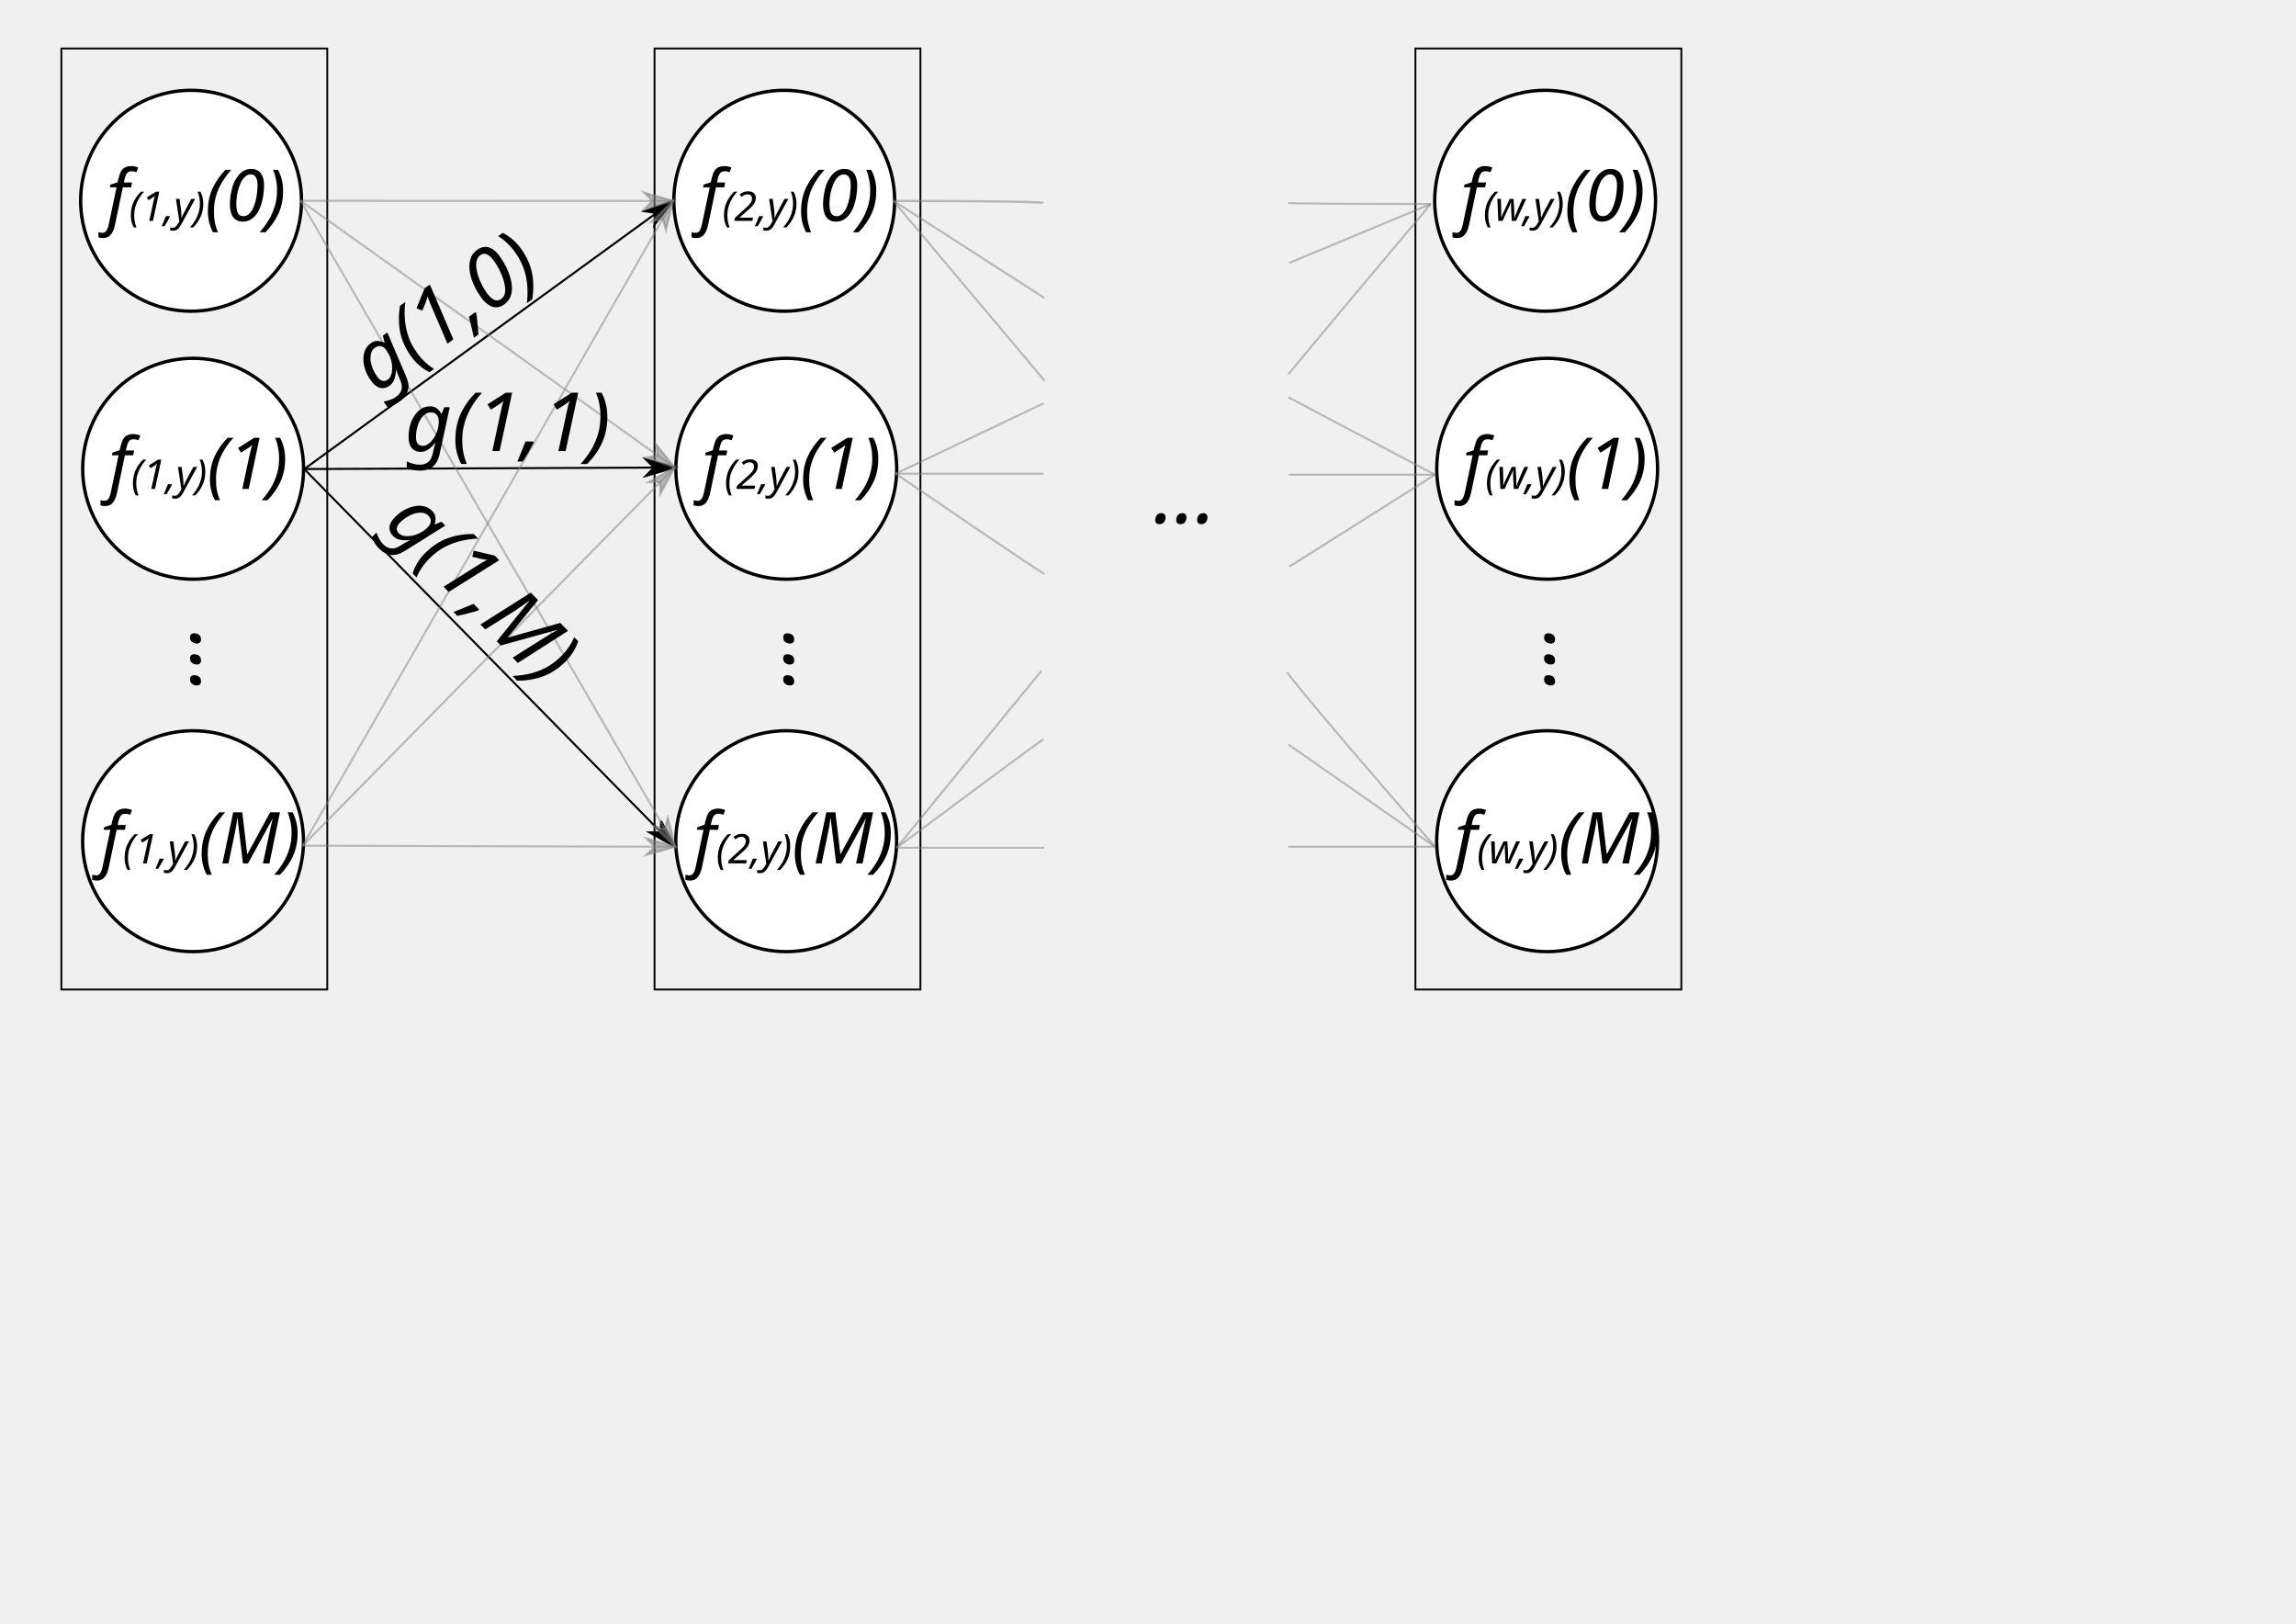
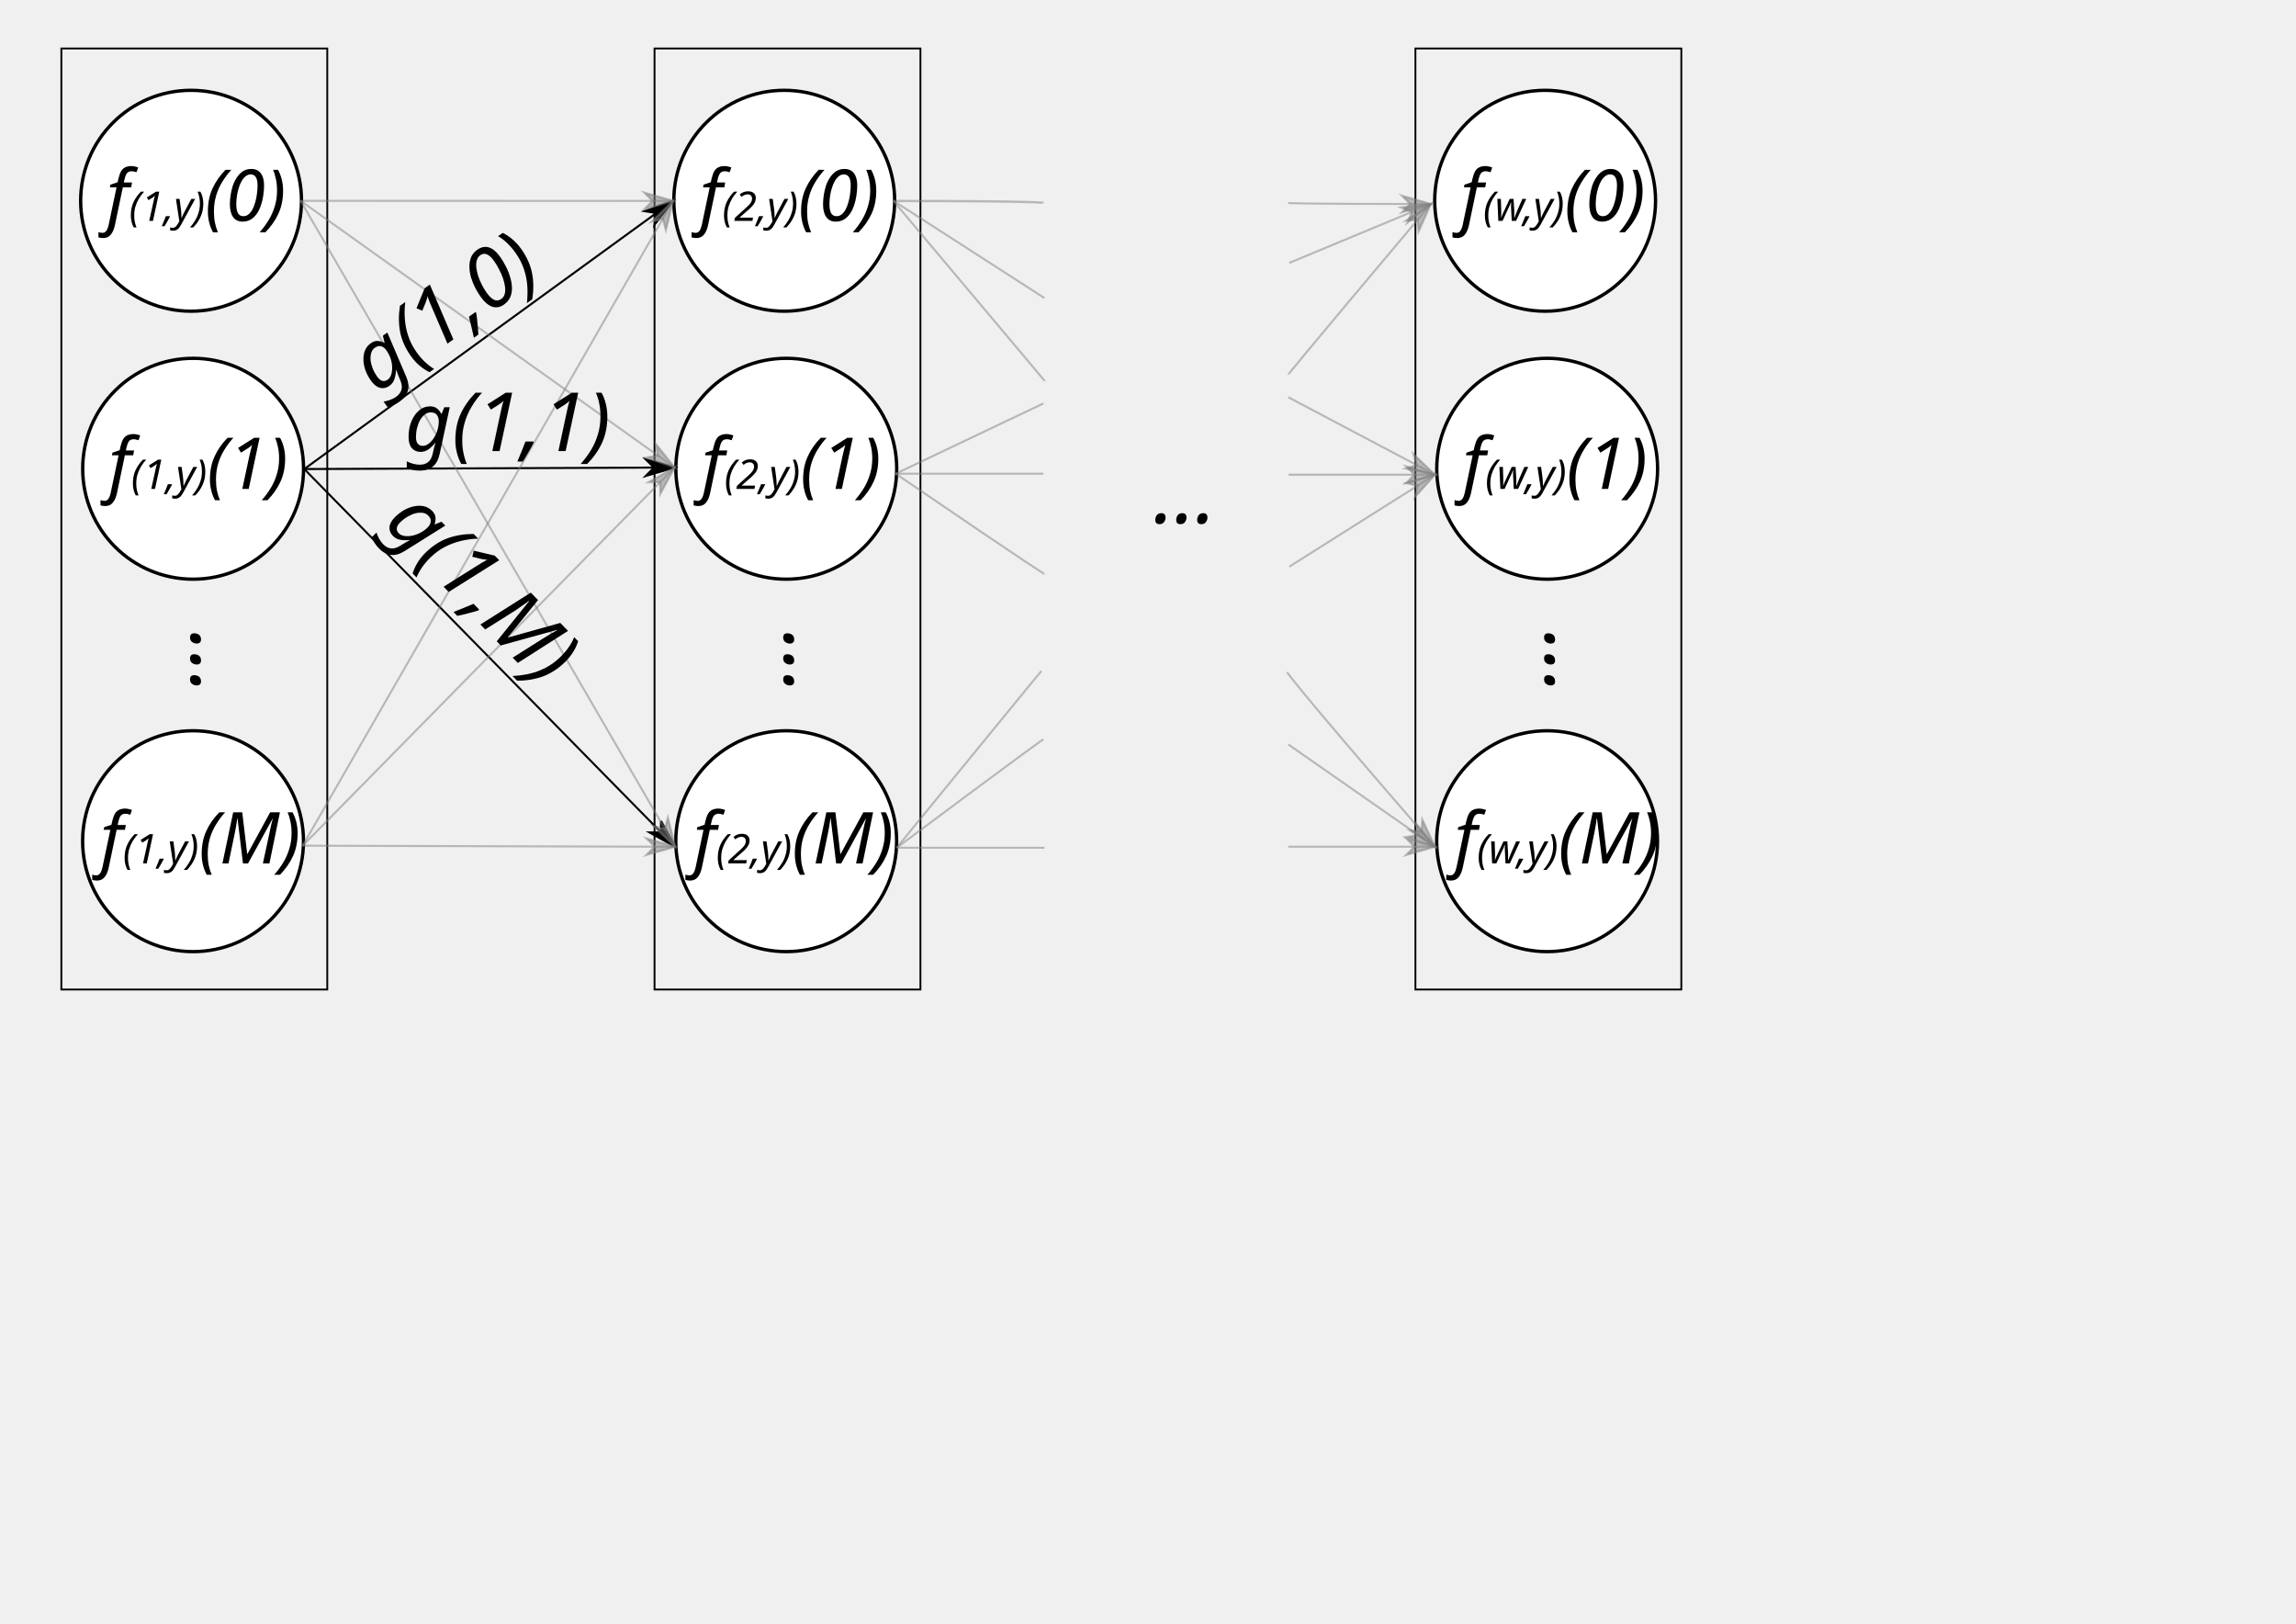
<svg xmlns="http://www.w3.org/2000/svg" xmlns:ns1="http://www.openswatchbook.org/uri/2009/osb" xmlns:xlink="http://www.w3.org/1999/xlink" width="297mm" height="210mm" viewBox="0 0 297 210" version="1.1" id="svg2343">
  <defs id="defs2337">
+     <marker orient="auto" refY="0.0" refX="0.0" id="marker3296" style="overflow:visible">
+       <path id="path3294" d="M 0.0,0.0 L 5.0,-5.0 L -12.5,0.0 L 5.0,5.0 L 0.0,0.0 z " style="fill-rule:evenodd;stroke:#7f7f7f;stroke-width:1pt;stroke-opacity:0.498;fill:#7f7f7f;fill-opacity:0.498" transform="scale(0.8) translate(12.5,0)" />
+     </marker>
+     <marker style="overflow:visible" id="marker3148" refX="0.0" refY="0.0" orient="auto">
+       <path transform="scale(0.8) translate(12.5,0)" style="fill-rule:evenodd;stroke:#7f7f7f;stroke-width:1pt;stroke-opacity:0.498;fill:#7f7f7f;fill-opacity:0.498" d="M 0.0,0.0 L 5.0,-5.0 L -12.5,0.0 L 5.0,5.0 L 0.0,0.0 z " id="path3146" />
+     </marker>
+     <marker orient="auto" refY="0.0" refX="0.0" id="marker3006" style="overflow:visible">
+       <path id="path3004" d="M 0.0,0.0 L 5.0,-5.0 L -12.5,0.0 L 5.0,5.0 L 0.0,0.0 z " style="fill-rule:evenodd;stroke:#7f7f7f;stroke-width:1pt;stroke-opacity:0.498;fill:#7f7f7f;fill-opacity:0.498" transform="scale(0.8) translate(12.5,0)" />
+     </marker>
+     <marker style="overflow:visible" id="marker2870" refX="0.0" refY="0.0" orient="auto">
+       <path transform="scale(0.8) translate(12.5,0)" style="fill-rule:evenodd;stroke:#7f7f7f;stroke-width:1pt;stroke-opacity:0.498;fill:#7f7f7f;fill-opacity:0.498" d="M 0.0,0.0 L 5.0,-5.0 L -12.5,0.0 L 5.0,5.0 L 0.0,0.0 z " id="path2868" />
+     </marker>
+     <marker orient="auto" refY="0.0" refX="0.0" id="marker2740" style="overflow:visible">
+       <path id="path2738" d="M 0.0,0.0 L 5.0,-5.0 L -12.5,0.0 L 5.0,5.0 L 0.0,0.0 z " style="fill-rule:evenodd;stroke:#7f7f7f;stroke-width:1pt;stroke-opacity:0.498;fill:#7f7f7f;fill-opacity:0.498" transform="scale(0.8) translate(12.5,0)" />
+     </marker>
+     <marker style="overflow:visible" id="marker2616" refX="0.0" refY="0.0" orient="auto">
+       <path transform="scale(0.8) translate(12.5,0)" style="fill-rule:evenodd;stroke:#7f7f7f;stroke-width:1pt;stroke-opacity:0.498;fill:#7f7f7f;fill-opacity:0.498" d="M 0.0,0.0 L 5.0,-5.0 L -12.5,0.0 L 5.0,5.0 L 0.0,0.0 z " id="path2614" />
+     </marker>
+     <marker orient="auto" refY="0.0" refX="0.0" id="marker2498" style="overflow:visible">
+       <path id="path2496" d="M 0.0,0.0 L 5.0,-5.0 L -12.5,0.0 L 5.0,5.0 L 0.0,0.0 z " style="fill-rule:evenodd;stroke:#7f7f7f;stroke-width:1pt;stroke-opacity:0.498;fill:#7f7f7f;fill-opacity:0.498" transform="scale(0.8) translate(12.5,0)" />
+     </marker>
+     <marker style="overflow:visible" id="marker2386" refX="0.0" refY="0.0" orient="auto">
+       <path transform="scale(0.8) translate(12.5,0)" style="fill-rule:evenodd;stroke:#7f7f7f;stroke-width:1pt;stroke-opacity:0.498;fill:#7f7f7f;fill-opacity:0.498" d="M 0.0,0.0 L 5.0,-5.0 L -12.5,0.0 L 5.0,5.0 L 0.0,0.0 z " id="path2384" />
+     </marker>
+     <marker orient="auto" refY="0.0" refX="0.0" id="Arrow1Lstart" style="overflow:visible">
+       <path id="path1572" d="M 0.0,0.0 L 5.0,-5.0 L -12.5,0.0 L 5.0,5.0 L 0.0,0.0 z " style="fill-rule:evenodd;stroke:#7f7f7f;stroke-width:1pt;stroke-opacity:0.498;fill:#7f7f7f;fill-opacity:0.498" transform="scale(0.8) translate(12.5,0)" />
+     </marker>
+     <marker orient="auto" refY="0.0" refX="0.0" id="marker2186" style="overflow:visible;">
+       <path id="path2184" d="M 0.0,0.0 L 5.0,-5.0 L -12.5,0.0 L 5.0,5.0 L 0.0,0.0 z " style="fill-rule:evenodd;stroke:#7f7f7f;stroke-width:1pt;stroke-opacity:0.498;fill:#7f7f7f;fill-opacity:0.498" transform="scale(0.8) rotate(180) translate(12.5,0)" />
+     </marker>
+     <marker style="overflow:visible;" id="marker1344" refX="0.0" refY="0.0" orient="auto">
+       <path transform="scale(0.8) rotate(180) translate(12.5,0)" style="fill-rule:evenodd;stroke:#7f7f7f;stroke-width:1pt;stroke-opacity:0.498;fill:#7f7f7f;fill-opacity:0.498" d="M 0.0,0.0 L 5.0,-5.0 L -12.5,0.0 L 5.0,5.0 L 0.0,0.0 z " id="path1342" />
+     </marker>
+     <marker style="overflow:visible;" id="marker1300" refX="0.0" refY="0.0" orient="auto">
+       <path transform="scale(0.8) rotate(180) translate(12.5,0)" style="fill-rule:evenodd;stroke:#7f7f7f;stroke-width:1pt;stroke-opacity:0.498;fill:#7f7f7f;fill-opacity:0.498" d="M 0.0,0.0 L 5.0,-5.0 L -12.5,0.0 L 5.0,5.0 L 0.0,0.0 z " id="path1298" />
+     </marker>
    <marker orient="auto" refY="0.0" refX="0.0" id="marker5514" style="overflow:visible;">
      <path id="path5512" d="M 0.0,0.0 L 5.0,-5.0 L -12.5,0.0 L 5.0,5.0 L 0.0,0.0 z " style="fill-rule:evenodd;stroke:#7f7f7f;stroke-width:1pt;stroke-opacity:0.498;fill:#7f7f7f;fill-opacity:0.498" transform="scale(0.8) rotate(180) translate(12.5,0)" />
    </marker>
    <marker style="overflow:visible;" id="marker5388" refX="0.0" refY="0.0" orient="auto">
      <path transform="scale(0.8) rotate(180) translate(12.5,0)" style="fill-rule:evenodd;stroke:#7f7f7f;stroke-width:1pt;stroke-opacity:0.498;fill:#7f7f7f;fill-opacity:0.498" d="M 0.0,0.0 L 5.0,-5.0 L -12.5,0.0 L 5.0,5.0 L 0.0,0.0 z " id="path5386" />
    </marker>
    <marker orient="auto" refY="0.0" refX="0.0" id="marker5310" style="overflow:visible;">
      <path id="path5308" d="M 0.0,0.0 L 5.0,-5.0 L -12.5,0.0 L 5.0,5.0 L 0.0,0.0 z " style="fill-rule:evenodd;stroke:#7f7f7f;stroke-width:1pt;stroke-opacity:0.498;fill:#7f7f7f;fill-opacity:0.498" transform="scale(0.8) rotate(180) translate(12.5,0)" />
    </marker>
    <marker style="overflow:visible;" id="marker5166" refX="0.0" refY="0.0" orient="auto">
      <path transform="scale(0.8) rotate(180) translate(12.5,0)" style="fill-rule:evenodd;stroke:#7f7f7f;stroke-width:1pt;stroke-opacity:0.498;fill:#7f7f7f;fill-opacity:0.498" d="M 0.0,0.0 L 5.0,-5.0 L -12.5,0.0 L 5.0,5.0 L 0.0,0.0 z " id="path5164" />
    </marker>
    <marker orient="auto" refY="0.0" refX="0.0" id="marker5074" style="overflow:visible;">
      <path id="path5072" d="M 0.0,0.0 L 5.0,-5.0 L -12.5,0.0 L 5.0,5.0 L 0.0,0.0 z " style="fill-rule:evenodd;stroke:#7f7f7f;stroke-width:1pt;stroke-opacity:0.498;fill:#7f7f7f;fill-opacity:0.498" transform="scale(0.8) rotate(180) translate(12.5,0)" />
    </marker>
    <marker style="overflow:visible;" id="marker5014" refX="0.0" refY="0.0" orient="auto">
      <path transform="scale(0.8) rotate(180) translate(12.5,0)" style="fill-rule:evenodd;stroke:#7f7f7f;stroke-width:1pt;stroke-opacity:0.498;fill:#7f7f7f;fill-opacity:0.498" d="M 0.0,0.0 L 5.0,-5.0 L -12.5,0.0 L 5.0,5.0 L 0.0,0.0 z " id="path5012" />
    </marker>
    <marker orient="auto" refY="0.0" refX="0.0" id="marker4718" style="overflow:visible;">
      <path id="path4716" d="M 0.0,0.0 L 5.0,-5.0 L -12.5,0.0 L 5.0,5.0 L 0.0,0.0 z " style="fill-rule:evenodd;stroke:#000000;stroke-width:1pt;stroke-opacity:1;fill:#000000;fill-opacity:1" transform="scale(0.8) rotate(180) translate(12.5,0)" />
    </marker>
    <marker style="overflow:visible;" id="marker4486" refX="0.0" refY="0.0" orient="auto">
      <path transform="scale(0.8) rotate(180) translate(12.5,0)" style="fill-rule:evenodd;stroke:#000000;stroke-width:1pt;stroke-opacity:1;fill:#000000;fill-opacity:1" d="M 0.0,0.0 L 5.0,-5.0 L -12.5,0.0 L 5.0,5.0 L 0.0,0.0 z " id="path4484" />
    </marker>
    <marker style="overflow:visible;" id="marker4106" refX="0.0" refY="0.0" orient="auto">
      <path transform="scale(0.8) rotate(180) translate(12.5,0)" style="fill-rule:evenodd;stroke:#000000;stroke-width:1pt;stroke-opacity:1;fill:#000000;fill-opacity:1" d="M 0.0,0.0 L 5.0,-5.0 L -12.5,0.0 L 5.0,5.0 L 0.0,0.0 z " id="path4104" />
    </marker>
    <marker orient="auto" refY="0.0" refX="0.0" id="Arrow1Lend" style="overflow:visible;">
      <path id="path3473" d="M 0.0,0.0 L 5.0,-5.0 L -12.5,0.0 L 5.0,5.0 L 0.0,0.0 z " style="fill-rule:evenodd;stroke:#000000;stroke-width:1pt;stroke-opacity:1;fill:#000000;fill-opacity:1" transform="scale(0.8) rotate(180) translate(12.5,0)" />
    </marker>
    <linearGradient id="linearGradient3213" ns1:paint="solid">
      <stop style="stop-color:#ffffff;stop-opacity:1;" offset="0" id="stop3211" />
    </linearGradient>
    <linearGradient id="linearGradient2950" ns1:paint="solid">
      <stop style="stop-color:#000000;stop-opacity:1;" offset="0" id="stop2948" />
    </linearGradient>
    <linearGradient id="linearGradient2918" ns1:paint="solid">
      <stop style="stop-color:#000000;stop-opacity:1;" offset="0" id="stop2916" />
    </linearGradient>
    <linearGradient id="linearGradient2912" ns1:paint="solid">
      <stop style="stop-color:#ff0000;stop-opacity:1;" offset="0" id="stop2910" />
    </linearGradient>
    <linearGradient id="linearGradient2904" ns1:paint="solid">
      <stop style="stop-color:#00ffff;stop-opacity:1;" offset="0" id="stop2902" />
    </linearGradient>
    <linearGradient id="linearGradient2898" ns1:paint="solid">
      <stop style="stop-color:#ff0000;stop-opacity:1;" offset="0" id="stop2896" />
    </linearGradient>
    <linearGradient xlink:href="#linearGradient2950" id="linearGradient3026" gradientUnits="userSpaceOnUse" gradientTransform="matrix(1.661118,0,0,1.799544,-11.28732,-10.14178)" x1="13.229" y1="111.792" x2="30.427" y2="111.792" />
    <linearGradient xlink:href="#linearGradient2950" id="linearGradient3095" gradientUnits="userSpaceOnUse" gradientTransform="matrix(1.661118,0,0,1.799544,19.44732,-27.54083)" x1="13.229" y1="111.792" x2="30.427" y2="111.792" />
    <linearGradient xlink:href="#linearGradient2950" id="linearGradient3203" gradientUnits="userSpaceOnUse" gradientTransform="matrix(1.661118,0,0,1.799544,19.44732,-27.54083)" x1="13.229" y1="111.792" x2="30.427" y2="111.792" />
    <linearGradient xlink:href="#linearGradient2950" id="linearGradient3393" gradientUnits="userSpaceOnUse" gradientTransform="matrix(1.661118,0,0,1.799544,19.44732,-27.54083)" x1="13.229" y1="111.792" x2="30.427" y2="111.792" />
    <linearGradient xlink:href="#linearGradient2950" id="linearGradient3395" gradientUnits="userSpaceOnUse" gradientTransform="matrix(1.661118,0,0,1.799544,19.44732,-27.54083)" x1="13.229" y1="111.792" x2="30.427" y2="111.792" />
    <linearGradient xlink:href="#linearGradient2950" id="linearGradient3397" gradientUnits="userSpaceOnUse" gradientTransform="matrix(1.661118,0,0,1.799544,-11.28732,-10.14178)" x1="13.229" y1="111.792" x2="30.427" y2="111.792" />
    <linearGradient xlink:href="#linearGradient2950" id="linearGradient3454" gradientUnits="userSpaceOnUse" gradientTransform="matrix(1.661118,0,0,1.799544,19.44732,-27.54083)" x1="13.229" y1="111.792" x2="30.427" y2="111.792" />
    <linearGradient xlink:href="#linearGradient2950" id="linearGradient3456" gradientUnits="userSpaceOnUse" gradientTransform="matrix(1.661118,0,0,1.799544,19.44732,-27.54083)" x1="13.229" y1="111.792" x2="30.427" y2="111.792" />
    <linearGradient xlink:href="#linearGradient2950" id="linearGradient3458" gradientUnits="userSpaceOnUse" gradientTransform="matrix(1.661118,0,0,1.799544,-11.28732,-10.14178)" x1="13.229" y1="111.792" x2="30.427" y2="111.792" />
  </defs>
  <g id="layer1" transform="translate(0,-87)">
    <g id="g3294">
      <g transform="translate(-30.72525,-26.00741)" id="g3134">
        <g id="g3168">
          <circle r="14.284" style="fill:#ffffff;fill-opacity:1;fill-rule:nonzero;stroke:url(#linearGradient3095);stroke-width:0.432;stroke-miterlimit:4;stroke-dasharray:none;stroke-dashoffset:0;stroke-opacity:1" id="path2894-5-9" cx="55.706" cy="173.633" />
          <text xml:space="preserve" style="font-style:italic;font-variant:normal;font-weight:normal;font-stretch:normal;font-size:10.583px;line-height:1.25;font-family:sans-serif;-inkscape-font-specification:'sans-serif Italic';letter-spacing:0px;word-spacing:0px;fill:#000000;fill-opacity:1;stroke:none;stroke-width:0.265" x="44.752" y="176.239" id="text2956-9-0">
            <tspan id="tspan2954-3-7" x="44.752" y="176.239" style="font-style:italic;font-variant:normal;font-weight:normal;font-stretch:normal;font-size:9.26px;font-family:Norasi;-inkscape-font-specification:'Norasi Italic';stroke-width:0.265">f<tspan id="tspan3032-6" style="font-size:5.292px">(1,y)</tspan>(1)</tspan>
          </text>
        </g>
        <g id="g3168-5" transform="translate(-0.2645849,-34.66043)">
          <circle r="14.284" style="fill:#ffffff;fill-opacity:1;fill-rule:nonzero;stroke:url(#linearGradient3203);stroke-width:0.432;stroke-miterlimit:4;stroke-dasharray:none;stroke-dashoffset:0;stroke-opacity:1" id="path2894-5-9-0" cx="55.706" cy="173.633" />
          <text xml:space="preserve" style="font-style:italic;font-variant:normal;font-weight:normal;font-stretch:normal;font-size:10.583px;line-height:1.25;font-family:sans-serif;-inkscape-font-specification:'sans-serif Italic';letter-spacing:0px;word-spacing:0px;fill:#000000;fill-opacity:1;stroke:none;stroke-width:0.265" x="44.752" y="176.239" id="text2956-9-0-6">
            <tspan id="tspan2954-3-7-5" x="44.752" y="176.239" style="font-style:italic;font-variant:normal;font-weight:normal;font-stretch:normal;font-size:9.26px;font-family:Norasi;-inkscape-font-specification:'Norasi Italic';stroke-width:0.265">f<tspan id="tspan3032-6-0" style="font-size:5.292px">(1,y)</tspan>(0)</tspan>
          </text>
        </g>
      </g>
      <g id="g3225">
        <g id="g3140" transform="translate(0,4.7625)">
          <circle r="14.284" style="fill:#ffffff;fill-opacity:1;fill-rule:nonzero;stroke:url(#linearGradient3026);stroke-width:0.432;stroke-miterlimit:4;stroke-dasharray:none;stroke-dashoffset:0;stroke-opacity:1" id="path2894-5" cx="24.972" cy="191.032" />
          <text xml:space="preserve" style="font-style:italic;font-variant:normal;font-weight:normal;font-stretch:normal;font-size:10.583px;line-height:1.25;font-family:sans-serif;-inkscape-font-specification:'sans-serif Italic';letter-spacing:0px;word-spacing:0px;fill:#000000;fill-opacity:1;stroke:none;stroke-width:0.265" x="12.959" y="193.905" id="text2956-9">
            <tspan id="tspan2954-3" x="12.959" y="193.905" style="font-style:italic;font-variant:normal;font-weight:normal;font-stretch:normal;font-size:9.26px;font-family:Norasi;-inkscape-font-specification:'Norasi Italic';stroke-width:0.265">f<tspan id="tspan3032" style="font-size:5.292px">(1,y)</tspan>(M)</tspan>
          </text>
        </g>
        <text xml:space="preserve" style="font-style:italic;font-variant:normal;font-weight:normal;font-stretch:normal;font-size:10.583px;line-height:1.25;font-family:Norasi;-inkscape-font-specification:'Norasi Italic';letter-spacing:0px;word-spacing:0px;fill:#000000;fill-opacity:1;stroke:none;stroke-width:0.265" x="168.687" y="-24.723" id="text3207" transform="rotate(90)">
          <tspan id="tspan3205" x="168.687" y="-24.723" style="font-style:italic;font-variant:normal;font-weight:normal;font-stretch:normal;font-family:Norasi;-inkscape-font-specification:'Norasi Italic';stroke-width:0.265">...</tspan>
        </text>
        <rect style="fill:none;fill-opacity:1;fill-rule:nonzero;stroke:#000000;stroke-width:0.238;stroke-miterlimit:4;stroke-dasharray:none;stroke-dashoffset:0;stroke-opacity:1" id="rect3209" width="34.396" height="121.708" x="7.938" y="93.271" />
      </g>
    </g>
    <g transform="translate(76.7292,-1.0236667e-5)" id="g3294-7">
      <g transform="translate(-30.72525,-26.00741)" id="g3134-3">
        <g id="g3168-2">
          <circle r="14.284" style="fill:#ffffff;fill-opacity:1;fill-rule:nonzero;stroke:url(#linearGradient3393);stroke-width:0.432;stroke-miterlimit:4;stroke-dasharray:none;stroke-dashoffset:0;stroke-opacity:1" id="path2894-5-9-7" cx="55.706" cy="173.633" />
          <text xml:space="preserve" style="font-style:italic;font-variant:normal;font-weight:normal;font-stretch:normal;font-size:10.583px;line-height:1.25;font-family:sans-serif;-inkscape-font-specification:'sans-serif Italic';letter-spacing:0px;word-spacing:0px;fill:#000000;fill-opacity:1;stroke:none;stroke-width:0.265" x="44.752" y="176.239" id="text2956-9-0-2">
            <tspan id="tspan2954-3-7-1" x="44.752" y="176.239" style="font-style:italic;font-variant:normal;font-weight:normal;font-stretch:normal;font-size:9.26px;font-family:Norasi;-inkscape-font-specification:'Norasi Italic';stroke-width:0.265">f<tspan id="tspan3032-6-3" style="font-size:5.292px">(2,y)</tspan>(1)</tspan>
          </text>
        </g>
        <g id="g3168-5-4" transform="translate(-0.2645849,-34.66043)">
          <circle r="14.284" style="fill:#ffffff;fill-opacity:1;fill-rule:nonzero;stroke:url(#linearGradient3395);stroke-width:0.432;stroke-miterlimit:4;stroke-dasharray:none;stroke-dashoffset:0;stroke-opacity:1" id="path2894-5-9-0-9" cx="55.706" cy="173.633" />
          <text xml:space="preserve" style="font-style:italic;font-variant:normal;font-weight:normal;font-stretch:normal;font-size:10.583px;line-height:1.25;font-family:sans-serif;-inkscape-font-specification:'sans-serif Italic';letter-spacing:0px;word-spacing:0px;fill:#000000;fill-opacity:1;stroke:none;stroke-width:0.265" x="44.752" y="176.239" id="text2956-9-0-6-4">
            <tspan id="tspan2954-3-7-5-1" x="44.752" y="176.239" style="font-style:italic;font-variant:normal;font-weight:normal;font-stretch:normal;font-size:9.26px;font-family:Norasi;-inkscape-font-specification:'Norasi Italic';stroke-width:0.265">f<tspan id="tspan3032-6-0-9" style="font-size:5.292px">(2,y)</tspan>(0)</tspan>
          </text>
        </g>
      </g>
      <g id="g3225-5">
        <g id="g3140-7" transform="translate(0,4.7625)">
          <circle r="14.284" style="fill:#ffffff;fill-opacity:1;fill-rule:nonzero;stroke:url(#linearGradient3397);stroke-width:0.432;stroke-miterlimit:4;stroke-dasharray:none;stroke-dashoffset:0;stroke-opacity:1" id="path2894-5-4" cx="24.972" cy="191.032" />
          <text xml:space="preserve" style="font-style:italic;font-variant:normal;font-weight:normal;font-stretch:normal;font-size:10.583px;line-height:1.25;font-family:sans-serif;-inkscape-font-specification:'sans-serif Italic';letter-spacing:0px;word-spacing:0px;fill:#000000;fill-opacity:1;stroke:none;stroke-width:0.265" x="12.959" y="193.905" id="text2956-9-1">
            <tspan id="tspan2954-3-2" x="12.959" y="193.905" style="font-style:italic;font-variant:normal;font-weight:normal;font-stretch:normal;font-size:9.26px;font-family:Norasi;-inkscape-font-specification:'Norasi Italic';stroke-width:0.265">f<tspan id="tspan3032-2" style="font-size:5.292px">(2,y)</tspan>(M)</tspan>
          </text>
        </g>
        <text xml:space="preserve" style="font-style:italic;font-variant:normal;font-weight:normal;font-stretch:normal;font-size:10.583px;line-height:1.25;font-family:Norasi;-inkscape-font-specification:'Norasi Italic';letter-spacing:0px;word-spacing:0px;fill:#000000;fill-opacity:1;stroke:none;stroke-width:0.265" x="168.687" y="-24.723" id="text3207-1" transform="rotate(90)">
          <tspan id="tspan3205-6" x="168.687" y="-24.723" style="font-style:italic;font-variant:normal;font-weight:normal;font-stretch:normal;font-family:Norasi;-inkscape-font-specification:'Norasi Italic';stroke-width:0.265">...</tspan>
        </text>
        <rect style="fill:none;fill-opacity:1;fill-rule:nonzero;stroke:#000000;stroke-width:0.238;stroke-miterlimit:4;stroke-dasharray:none;stroke-dashoffset:0;stroke-opacity:1" id="rect3209-2" width="34.396" height="121.708" x="7.938" y="93.271" />
      </g>
      <text xml:space="preserve" style="font-style:italic;font-variant:normal;font-weight:normal;font-stretch:normal;font-size:10.583px;line-height:1.25;font-family:Norasi;-inkscape-font-specification:'Norasi Italic';letter-spacing:0px;word-spacing:0px;fill:#000000;fill-opacity:1;stroke:none;stroke-width:0.265" x="72.496" y="154.654" id="text3462">
        <tspan id="tspan3460" x="72.496" y="154.654" style="font-style:italic;font-variant:normal;font-weight:normal;font-stretch:normal;font-family:Norasi;-inkscape-font-specification:'Norasi Italic';stroke-width:0.265">...</tspan>
      </text>
      <path style="fill:none;stroke:#000000;stroke-width:0.265px;stroke-linecap:butt;stroke-linejoin:miter;stroke-opacity:1;marker-end:url(#Arrow1Lend)" d="m -37.374,147.663 c 15.97,-0.067 31.939,-0.134 47.908,-0.2" id="path4046" />
      <path style="fill:none;stroke:#000000;stroke-width:0.265;stroke-linecap:butt;stroke-linejoin:miter;stroke-opacity:1;marker-end:url(#marker4486);stroke-miterlimit:4;stroke-dasharray:none" d="m -37.374,147.663 c 15.903,-11.56 31.805,-23.119 39.756,-28.899 7.951,-5.78 7.951,-5.78 7.951,-5.78" id="path4506" />
      <path style="fill:none;stroke:#000000;stroke-width:0.265px;stroke-linecap:butt;stroke-linejoin:miter;stroke-opacity:1;marker-end:url(#marker4718)" d="m -37.374,147.663 c 16.014,16.237 32.028,32.473 40.202,40.759 8.174,8.285 8.508,8.619 8.842,8.954" id="path4706" transform="matrix(0.9783831,0,0,0.9827054,-0.8094466,2.55167)" />
      <path style="fill:none;stroke:#7f7f7f;stroke-width:0.265;stroke-linecap:butt;stroke-linejoin:miter;stroke-opacity:0.498;stroke-miterlimit:4;stroke-dasharray:none;marker-end:url(#marker5014)" d="m -37.845,112.973 c 16.06,0.004 32.119,0.008 48.179,0.012" id="path5002" />
      <path style="fill:none;stroke:#7f7f7f;stroke-width:0.265px;stroke-linecap:butt;stroke-linejoin:miter;stroke-opacity:0.498;marker-end:url(#marker5074)" d="m -37.845,112.973 c 16.126,11.497 32.253,22.993 48.379,34.49" id="path5062" />
      <path style="fill:none;stroke:#7f7f7f;stroke-width:0.265;stroke-linecap:butt;stroke-linejoin:miter;stroke-opacity:0.498;stroke-miterlimit:4;stroke-dasharray:none;marker-end:url(#marker5166)" d="m -37.845,112.973 c 16.151,27.847 32.302,55.694 48.453,83.541" id="path5154" />
      <path style="fill:none;stroke:#7f7f7f;stroke-width:0.265;stroke-linecap:butt;stroke-linejoin:miter;stroke-opacity:0.498;stroke-miterlimit:4;stroke-dasharray:none;marker-end:url(#marker5310)" d="M -37.574,196.373 C -21.605,168.577 -5.635,140.781 2.349,126.883 10.334,112.985 10.334,112.985 10.334,112.985" id="path5298" />
      <path style="fill:none;stroke:#7f7f7f;stroke-width:0.265px;stroke-linecap:butt;stroke-linejoin:miter;stroke-opacity:0.498;marker-end:url(#marker5388)" d="m -37.574,196.373 c 16.036,-16.304 32.073,-32.607 48.109,-48.91" id="path5376" />
      <path style="fill:none;stroke:#7f7f7f;stroke-width:0.265;stroke-linecap:butt;stroke-linejoin:miter;stroke-opacity:0.498;stroke-miterlimit:4;stroke-dasharray:none;marker-end:url(#marker5514)" d="m -37.574,196.373 c 16.061,0.047 32.122,0.094 48.183,0.14" id="path5502" />
      <text xml:space="preserve" style="font-style:italic;font-variant:normal;font-weight:normal;font-stretch:normal;font-size:10.583px;line-height:1.25;font-family:Norasi;-inkscape-font-specification:'Norasi Italic';letter-spacing:0px;word-spacing:0px;fill:#000000;fill-opacity:1;stroke:none;stroke-width:0.265" x="-20.033" y="122.375" id="text5590">
        <tspan id="tspan5588" x="-20.033" y="132.165" style="font-style:italic;font-variant:normal;font-weight:normal;font-stretch:normal;font-family:Norasi;-inkscape-font-specification:'Norasi Italic';stroke-width:0.265" />
      </text>
      <path style="fill:none;stroke:#7f7f7f;stroke-width:0.3px;stroke-linecap:butt;stroke-linejoin:miter;stroke-opacity:0.498" d="m 38.842,112.994 c 19.372,0 19.372,0.248 19.372,0.248" id="path1539" />
      <path style="fill:none;stroke:#7f7f7f;stroke-width:0.265px;stroke-linecap:butt;stroke-linejoin:miter;stroke-opacity:0.498" d="m 38.865,112.985 c 19.511,12.562 19.511,12.562 19.511,12.562" id="path1547" />
    </g>
    <g transform="translate(175.1544,-1.8236667e-5)" id="g3294-2">
      <g transform="translate(-30.72525,-26.00741)" id="g3134-2">
        <g id="g3168-9">
          <circle r="14.284" style="fill:#ffffff;fill-opacity:1;fill-rule:nonzero;stroke:url(#linearGradient3454);stroke-width:0.432;stroke-miterlimit:4;stroke-dasharray:none;stroke-dashoffset:0;stroke-opacity:1" id="path2894-5-9-74" cx="55.706" cy="173.633" />
          <text xml:space="preserve" style="font-style:italic;font-variant:normal;font-weight:normal;font-stretch:normal;font-size:10.583px;line-height:1.25;font-family:sans-serif;-inkscape-font-specification:'sans-serif Italic';letter-spacing:0px;word-spacing:0px;fill:#000000;fill-opacity:1;stroke:none;stroke-width:0.265" x="44.752" y="176.239" id="text2956-9-0-3">
            <tspan id="tspan2954-3-7-56" x="44.752" y="176.239" style="font-style:italic;font-variant:normal;font-weight:normal;font-stretch:normal;font-size:9.26px;font-family:Norasi;-inkscape-font-specification:'Norasi Italic';stroke-width:0.265">f<tspan id="tspan3032-6-1" style="font-size:5.292px">(w,y)</tspan>(1)</tspan>
          </text>
        </g>
        <g id="g3168-5-40" transform="translate(-0.2645849,-34.66043)">
          <circle r="14.284" style="fill:#ffffff;fill-opacity:1;fill-rule:nonzero;stroke:url(#linearGradient3456);stroke-width:0.432;stroke-miterlimit:4;stroke-dasharray:none;stroke-dashoffset:0;stroke-opacity:1" id="path2894-5-9-0-3" cx="55.706" cy="173.633" />
          <text xml:space="preserve" style="font-style:italic;font-variant:normal;font-weight:normal;font-stretch:normal;font-size:10.583px;line-height:1.25;font-family:sans-serif;-inkscape-font-specification:'sans-serif Italic';letter-spacing:0px;word-spacing:0px;fill:#000000;fill-opacity:1;stroke:none;stroke-width:0.265" x="44.752" y="176.239" id="text2956-9-0-6-1">
            <tspan id="tspan2954-3-7-5-2" x="44.752" y="176.239" style="font-style:italic;font-variant:normal;font-weight:normal;font-stretch:normal;font-size:9.26px;font-family:Norasi;-inkscape-font-specification:'Norasi Italic';stroke-width:0.265">f<tspan id="tspan3032-6-0-7" style="font-size:5.292px">(w,y)</tspan>(0)</tspan>
          </text>
        </g>
      </g>
      <g id="g3225-7">
        <g id="g3140-9" transform="translate(0,4.7625)">
          <circle r="14.284" style="fill:#ffffff;fill-opacity:1;fill-rule:nonzero;stroke:url(#linearGradient3458);stroke-width:0.432;stroke-miterlimit:4;stroke-dasharray:none;stroke-dashoffset:0;stroke-opacity:1" id="path2894-5-8" cx="24.972" cy="191.032" />
          <text xml:space="preserve" style="font-style:italic;font-variant:normal;font-weight:normal;font-stretch:normal;font-size:10.583px;line-height:1.25;font-family:sans-serif;-inkscape-font-specification:'sans-serif Italic';letter-spacing:0px;word-spacing:0px;fill:#000000;fill-opacity:1;stroke:none;stroke-width:0.265" x="12.959" y="193.905" id="text2956-9-10">
            <tspan id="tspan2954-3-76" x="12.959" y="193.905" style="font-style:italic;font-variant:normal;font-weight:normal;font-stretch:normal;font-size:9.26px;font-family:Norasi;-inkscape-font-specification:'Norasi Italic';stroke-width:0.265">f<tspan id="tspan3032-0" style="font-size:5.292px">(w,y)</tspan>(M)</tspan>
          </text>
        </g>
        <text xml:space="preserve" style="font-style:italic;font-variant:normal;font-weight:normal;font-stretch:normal;font-size:10.583px;line-height:1.25;font-family:Norasi;-inkscape-font-specification:'Norasi Italic';letter-spacing:0px;word-spacing:0px;fill:#000000;fill-opacity:1;stroke:none;stroke-width:0.265" x="168.687" y="-24.723" id="text3207-10" transform="rotate(90)">
          <tspan id="tspan3205-2" x="168.687" y="-24.723" style="font-style:italic;font-variant:normal;font-weight:normal;font-stretch:normal;font-family:Norasi;-inkscape-font-specification:'Norasi Italic';stroke-width:0.265">...</tspan>
        </text>
        <rect style="fill:none;fill-opacity:1;fill-rule:nonzero;stroke:#000000;stroke-width:0.238;stroke-miterlimit:4;stroke-dasharray:none;stroke-dashoffset:0;stroke-opacity:1" id="rect3209-5" width="34.396" height="121.708" x="7.938" y="93.271" />
      </g>
    </g>
    <text xml:space="preserve" style="font-style:italic;font-variant:normal;font-weight:normal;font-stretch:normal;font-size:10.583px;line-height:1.25;font-family:Norasi;-inkscape-font-specification:'Norasi Italic';letter-spacing:0px;word-spacing:0px;fill:#000000;fill-opacity:1;stroke:none;stroke-width:0.265" x="-40.174" y="140.701" id="text5594" transform="rotate(-35.34836)">
      <tspan id="tspan5592" x="-40.174" y="140.701" style="font-style:italic;font-variant:normal;font-weight:normal;font-stretch:normal;font-family:Norasi;-inkscape-font-specification:'Norasi Italic';stroke-width:0.265">g(1,0)</tspan>
    </text>
    <text xml:space="preserve" style="font-style:italic;font-variant:normal;font-weight:normal;font-stretch:normal;font-size:10.583px;line-height:1.25;font-family:Norasi;-inkscape-font-specification:'Norasi Italic';letter-spacing:0px;word-spacing:0px;fill:#000000;fill-opacity:1;stroke:none;stroke-width:0.265" x="52.35" y="145.337" id="text9301">
      <tspan id="tspan9299" x="52.35" y="145.337" style="font-style:italic;font-variant:normal;font-weight:normal;font-stretch:normal;font-family:Norasi;-inkscape-font-specification:'Norasi Italic';stroke-width:0.265">g(1,1)</tspan>
    </text>
    <text xml:space="preserve" style="font-style:italic;font-variant:normal;font-weight:normal;font-stretch:normal;font-size:10.583px;line-height:1.25;font-family:Norasi;-inkscape-font-specification:'Norasi Italic';letter-spacing:0px;word-spacing:0px;fill:#000000;fill-opacity:1;stroke:none;stroke-width:0.265" x="145.379" y="72.552" id="text9305" transform="rotate(45.7517)">
      <tspan id="tspan9303" x="145.379" y="72.552" style="font-style:italic;font-variant:normal;font-weight:normal;font-stretch:normal;font-family:Norasi;-inkscape-font-specification:'Norasi Italic';stroke-width:0.265">g(1,M)</tspan>
    </text>
    <path style="fill:none;stroke:#7f7f7f;stroke-width:0.265px;stroke-linecap:butt;stroke-linejoin:miter;stroke-opacity:0.498" d="m 115.571,112.994 c 19.801,23.511 19.533,23.243 19.533,23.243" id="path1549" />
    <path style="fill:none;stroke:#7f7f7f;stroke-width:0.265px;stroke-linecap:butt;stroke-linejoin:miter;stroke-opacity:0.498" d="m 115.861,148.265 c 19.11,-9.087 19.11,-9.087 19.11,-9.087" id="path1551" />
    <path style="fill:none;stroke:#7f7f7f;stroke-width:0.265px;stroke-linecap:butt;stroke-linejoin:miter;stroke-opacity:0.498" d="m 115.861,148.265 c 19.11,0 19.11,0 19.11,0" id="path1555" />
    <path style="fill:none;stroke:#7f7f7f;stroke-width:0.265px;stroke-linecap:butt;stroke-linejoin:miter;stroke-opacity:0.498" d="m 115.861,148.265 c 18.976,12.963 19.243,12.963 19.243,12.963" id="path1557" />
    <path style="fill:none;stroke:#7f7f7f;stroke-width:0.265px;stroke-linecap:butt;stroke-linejoin:miter;stroke-opacity:0.498" d="m 115.995,196.64 c 18.442,-22.584 18.709,-22.852 18.709,-22.852" id="path1559" />
    <path style="fill:none;stroke:#7f7f7f;stroke-width:0.265px;stroke-linecap:butt;stroke-linejoin:miter;stroke-opacity:0.498" d="m 115.995,196.64 c 17.907,-13.363 18.976,-14.032 18.976,-14.032" id="path1561" />
    <path style="fill:none;stroke:#7f7f7f;stroke-width:0.265px;stroke-linecap:butt;stroke-linejoin:miter;stroke-opacity:0.498" d="m 115.995,196.64 c 18.843,0 19.11,0 19.11,0" id="path1565" />
-     <path style="fill:none;stroke:#7f7f7f;stroke-width:0.265px;stroke-linecap:butt;stroke-linejoin:miter;stroke-opacity:0.498" d="m 185.084,113.386 c -18.174,0 -18.442,-0.134 -18.442,-0.134" id="path1569" />
-     <path style="fill:none;stroke:#7f7f7f;stroke-width:0.265px;stroke-linecap:butt;stroke-linejoin:miter;stroke-opacity:0.498" d="m 185.084,113.386 c -18.308,7.617 -18.308,7.617 -18.308,7.617" id="path1571" />
-     <path style="fill:none;stroke:#7f7f7f;stroke-width:0.265px;stroke-linecap:butt;stroke-linejoin:miter;stroke-opacity:0.498" d="m 185.084,113.386 c -18.442,21.916 -18.442,22.05 -18.442,22.05" id="path1573" />
-     <path style="fill:none;stroke:#7f7f7f;stroke-width:0.265px;stroke-linecap:butt;stroke-linejoin:miter;stroke-opacity:0.498" d="M 185.619,148.398 C 166.643,138.376 166.643,138.376 166.643,138.376" id="path1575" />
-     <path style="fill:none;stroke:#7f7f7f;stroke-width:0.265px;stroke-linecap:butt;stroke-linejoin:miter;stroke-opacity:0.498" d="m 185.619,148.398 c -19.11,0 -18.843,0 -18.843,0" id="path1577" />
-     <path style="fill:none;stroke:#7f7f7f;stroke-width:0.265px;stroke-linecap:butt;stroke-linejoin:miter;stroke-opacity:0.498" d="m 185.619,148.398 c -18.843,11.893 -18.843,11.893 -18.843,11.893" id="path1579" />
-     <path style="fill:none;stroke:#7f7f7f;stroke-width:0.265px;stroke-linecap:butt;stroke-linejoin:miter;stroke-opacity:0.498" d="M 185.619,196.507 C 166.242,174.19 166.509,173.922 166.509,173.922" id="path1581" />
-     <path style="fill:none;stroke:#7f7f7f;stroke-width:0.265px;stroke-linecap:butt;stroke-linejoin:miter;stroke-opacity:0.498" d="M 185.619,196.507 C 166.643,183.277 166.643,183.277 166.643,183.277" id="path1583" />
-     <path style="fill:none;stroke:#7f7f7f;stroke-width:0.265px;stroke-linecap:butt;stroke-linejoin:miter;stroke-opacity:0.498" d="m 185.619,196.507 c -18.976,0 -18.976,0 -18.976,0" id="path1585" />
+     <path style="fill:none;stroke:#7f7f7f;stroke-width:0.265;stroke-linecap:butt;stroke-linejoin:miter;stroke-opacity:0.498;stroke-miterlimit:4;stroke-dasharray:none;marker-start:url(#Arrow1Lstart)" d="m 185.084,113.386 c -18.174,0 -18.442,-0.134 -18.442,-0.134" id="path1569" />
+     <path style="fill:none;stroke:#7f7f7f;stroke-width:0.265px;stroke-linecap:butt;stroke-linejoin:miter;stroke-opacity:0.498;marker-start:url(#marker2386)" d="m 185.084,113.386 c -18.308,7.617 -18.308,7.617 -18.308,7.617" id="path1571" />
+     <path style="fill:none;stroke:#7f7f7f;stroke-width:0.265px;stroke-linecap:butt;stroke-linejoin:miter;stroke-opacity:0.498;marker-start:url(#marker2498)" d="m 185.084,113.386 c -18.442,21.916 -18.442,22.05 -18.442,22.05" id="path1573" />
+     <path style="fill:none;stroke:#7f7f7f;stroke-width:0.265px;stroke-linecap:butt;stroke-linejoin:miter;stroke-opacity:0.498;marker-start:url(#marker2616)" d="M 185.619,148.398 C 166.643,138.376 166.643,138.376 166.643,138.376" id="path1575" />
+     <path style="fill:none;stroke:#7f7f7f;stroke-width:0.265px;stroke-linecap:butt;stroke-linejoin:miter;stroke-opacity:0.498;marker-start:url(#marker2870)" d="m 185.619,148.398 c -19.11,0 -18.843,0 -18.843,0" id="path1577" />
+     <path style="fill:none;stroke:#7f7f7f;stroke-width:0.265px;stroke-linecap:butt;stroke-linejoin:miter;stroke-opacity:0.498;marker-start:url(#marker2740)" d="m 185.619,148.398 c -18.843,11.893 -18.843,11.893 -18.843,11.893" id="path1579" />
+     <path style="fill:none;stroke:#7f7f7f;stroke-width:0.265px;stroke-linecap:butt;stroke-linejoin:miter;stroke-opacity:0.498;marker-start:url(#marker3006)" d="M 185.619,196.507 C 166.242,174.19 166.509,173.922 166.509,173.922" id="path1581" />
+     <path style="fill:none;stroke:#7f7f7f;stroke-width:0.265px;stroke-linecap:butt;stroke-linejoin:miter;stroke-opacity:0.498;marker-start:url(#marker3148)" d="M 185.619,196.507 C 166.643,183.277 166.643,183.277 166.643,183.277" id="path1583" />
+     <path style="fill:none;stroke:#7f7f7f;stroke-width:0.265px;stroke-linecap:butt;stroke-linejoin:miter;stroke-opacity:0.498;marker-start:url(#marker3296)" d="m 185.619,196.507 c -18.976,0 -18.976,0 -18.976,0" id="path1585" />
  </g>
</svg>
